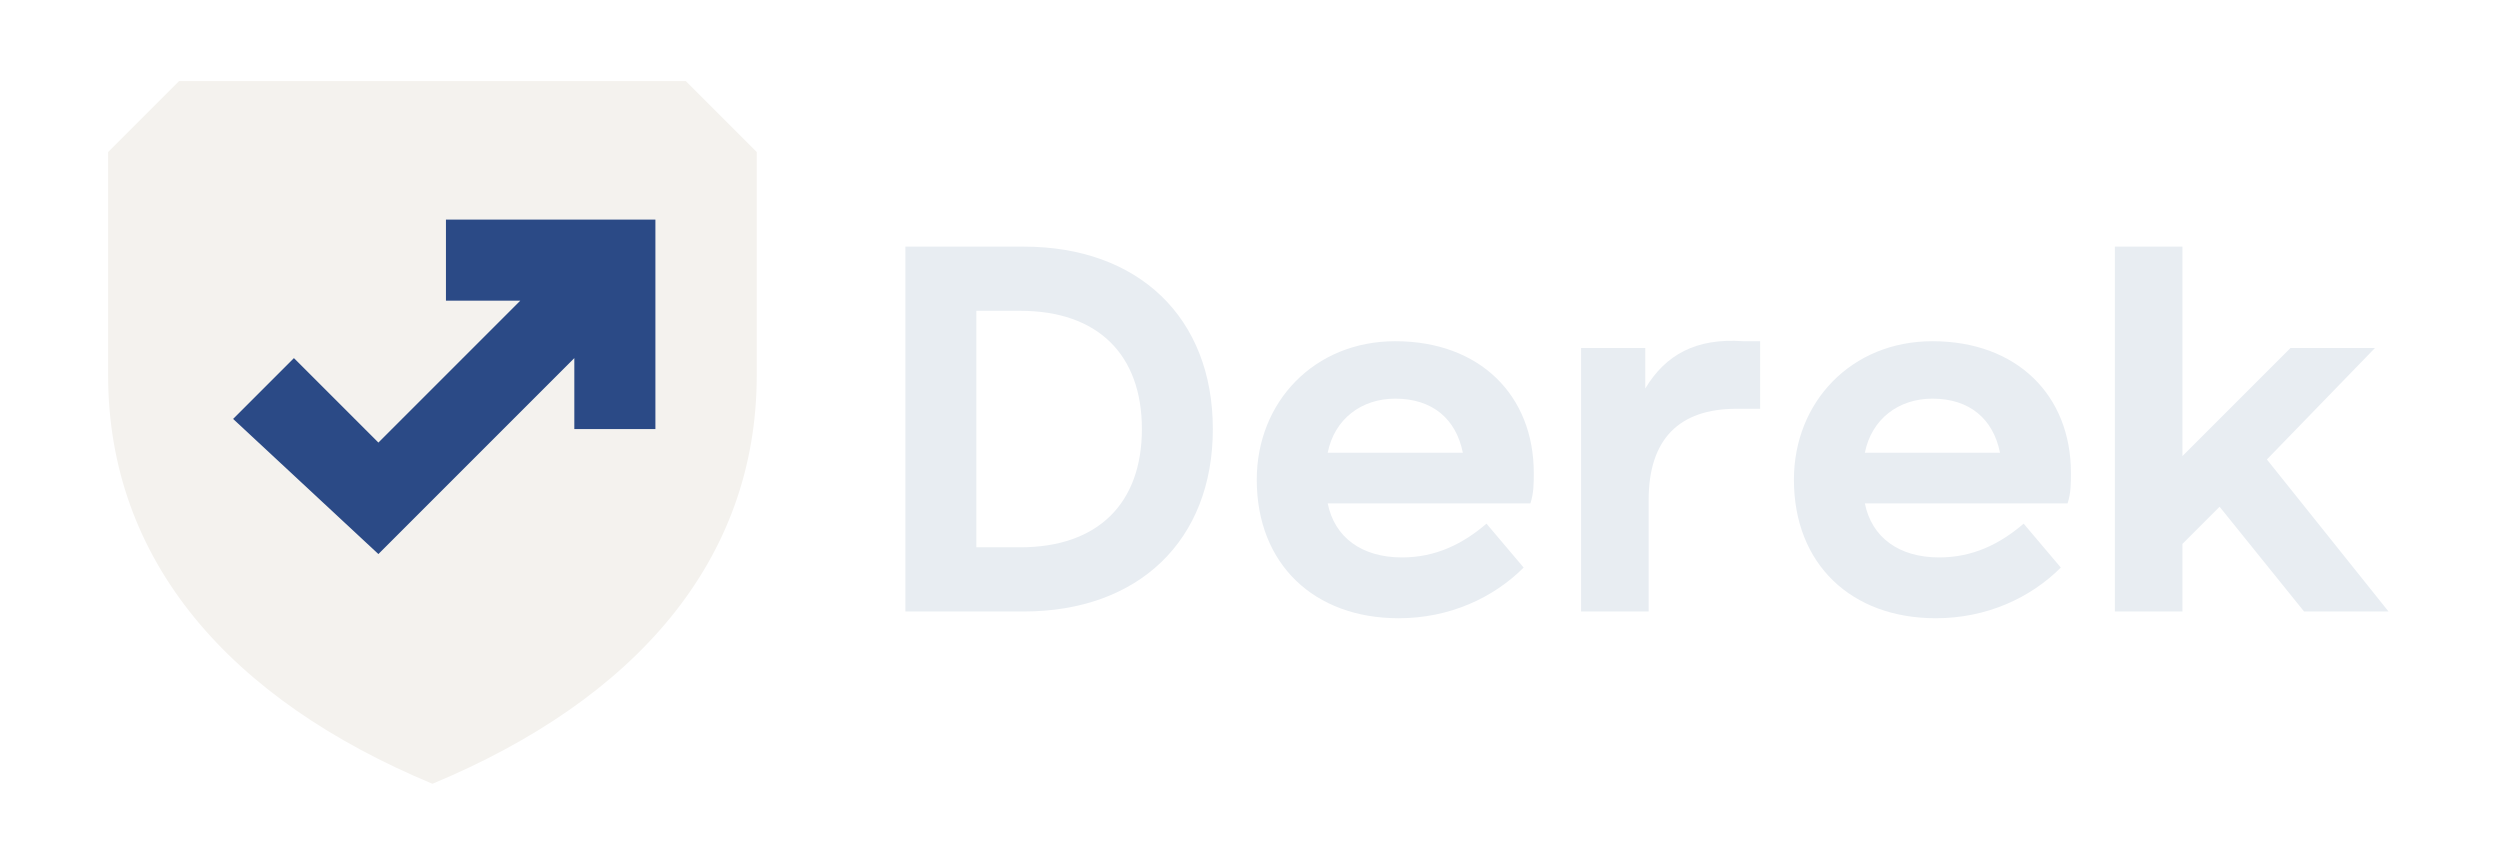
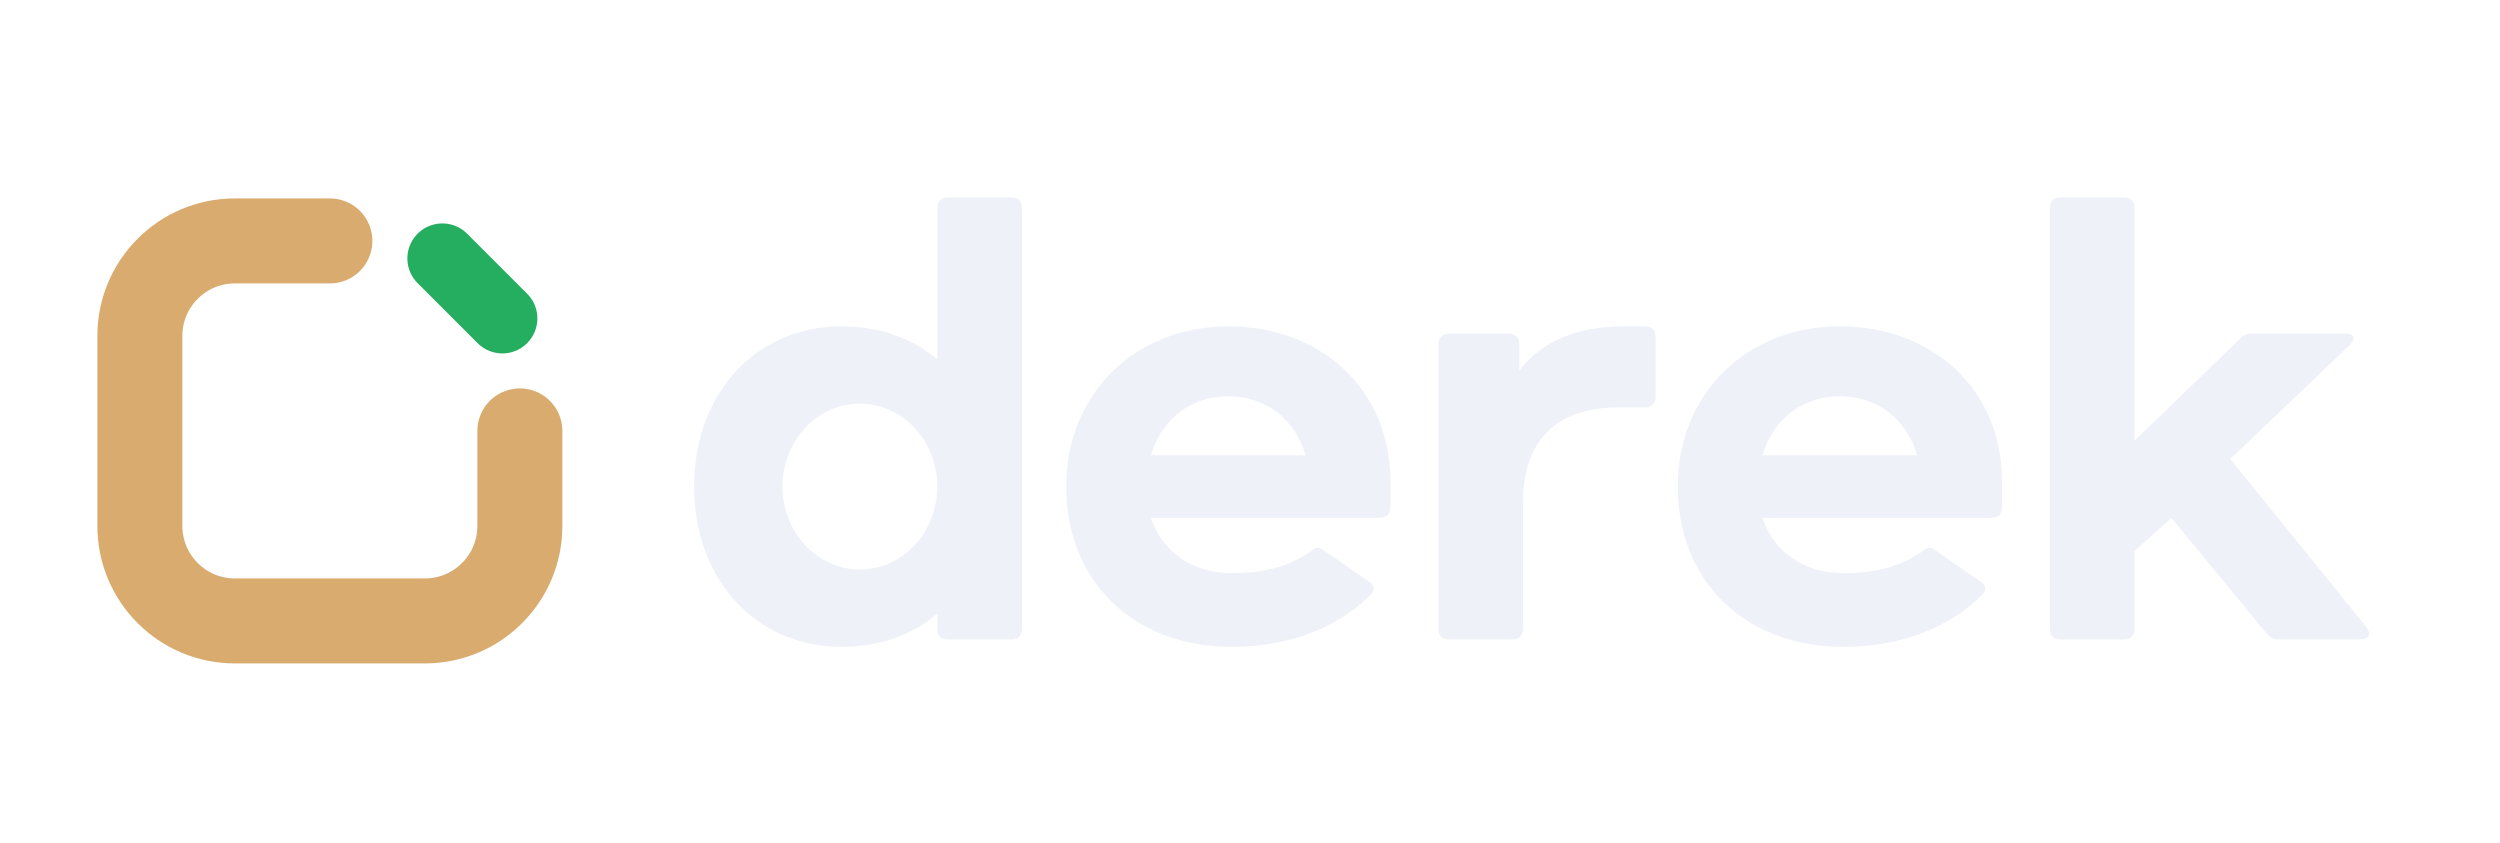
- <svg xmlns="http://www.w3.org/2000/svg" viewBox="0 0 740 256" role="img">
-   <path fill="#F4F2EE" d="M53 24h150l21 21v66c0 55-36 96-96 121-60-25-96-66-96-121V45z" />
-   <path fill="#2B4A86" d="m69 124 18-18 25 25 42-42h-22V65h62v62h-24v-21l-58 58z" />
-   <g fill="#E8EDF2" transform="translate(268 73)">
-     <path fill-rule="evenodd" d="M0 0h35c34 0 56 21 56 54s-22 54-56 54H0zm21 19v70h13c23 0 36-13 36-35S57 19 34 19z" />
-     <path fill-rule="evenodd" d="M41 28C17 28 0 46 0 69c0 25 17 41 42 41 15 0 28-6 37-15L68 82c-7 6-15 10-25 10-12 0-20-6-22-16h60c1-3 1-6 1-9 0-23-16-39-41-39zm-20 33c2-10 10-16 20-16 11 0 18 6 20 16z" transform="translate(104)" />
-     <path d="M0 30h19v12c6-10 15-15 29-14h5v20h-7c-17 0-26 9-26 27v33H0z" transform="translate(200)" />
-     <path fill-rule="evenodd" d="M41 28C17 28 0 46 0 69c0 25 17 41 42 41 15 0 28-6 37-15L68 82c-7 6-15 10-25 10-12 0-20-6-22-16h60c1-3 1-6 1-9 0-23-16-39-41-39zm-20 33c2-10 10-16 20-16 11 0 18 6 20 16z" transform="translate(263)" />
-     <path d="M0 0h20v62l32-32h25L45 63l36 45H56L31 77 20 88v20H0z" transform="translate(358)" />
+ <svg xmlns="http://www.w3.org/2000/svg" viewBox="0 0 760 256" role="img">
+   <g transform="translate(3 33.72) scale(.76)">
+     <path fill="none" stroke="#D9AB6E" stroke-width="34" stroke-linecap="round" d="M128 52H90A38 38 0 0 0 52 90v76a38 38 0 0 0 38 38h76a38 38 0 0 0 38-38v-38" />
+     <path fill="none" stroke="#26AE60" stroke-width="28" stroke-linecap="round" d="m173 59 24 24" />
+   </g>
+   <g transform="translate(1.56 60) scale(1.12)">
+     <path fill="#EEF2F8" fill-rule="evenodd" transform="translate(187)" d="M69 0h17q3 0 3 3v114       q0 3-3 3H69q-3 0-3-3v-4c-7 6-16 9-26 9C17 122 0 104 0 78.5S17 35 40 35c10 0 19 3 26 9V3       q0-3 3-3Z       M45 56a21 22.5 0 1 0 0 45 21 22.5 0 1 0 0-45Z" />
+     <path fill="#EEF2F8" fill-rule="evenodd" transform="translate(287)" d="M45 35C20 35 1 53 1 78.5S19 122 46 122c16 0 29-5.5 37.5-14       q2-2 0-3.5l-13-9q-1.5-1-3 .5C61 100.5 54 102 46 102c-11 0-19-6-22-15h62       q3 0 3-3v-7c0-25-19-42-44-42Z       M24 70c3-10 11-16 21-16s18 6 21 16H24Z" />
+     <path fill="#EEF2F8" transform="translate(387)" d="M5 37h16q3 0 3 3v7c6-8 16-12 28-12h6       q3 0 3 3v16q0 3-3 3h-7c-17 0-26 9-26 26v34q0 3-3 3H5q-3 0-3-3V40q0-3 3-3Z" />
+     <path fill="#EEF2F8" fill-rule="evenodd" transform="translate(453)" d="M45 35C20 35 1 53 1 78.5S19 122 46 122c16 0 29-5.5 37.5-14       q2-2 0-3.5l-13-9q-1.5-1-3 .5C61 100.5 54 102 46 102c-11 0-19-6-22-15h62       q3 0 3-3v-7c0-25-19-42-44-42Z       M24 70c3-10 11-16 21-16s18 6 21 16H24Z" />
+     <path fill="#EEF2F8" transform="translate(553)" d="M5 0h17q3 0 3 3v63l29-28q1-1 3-1h25       q4 0 1.5 3L51 71l36 44.5q4 4.5-1.5 4.5H64q-2 0-3.5-2L35 87l-10 9v21q0 3-3 3H5       q-3 0-3-3V3q0-3 3-3Z" />
  </g>
</svg>
